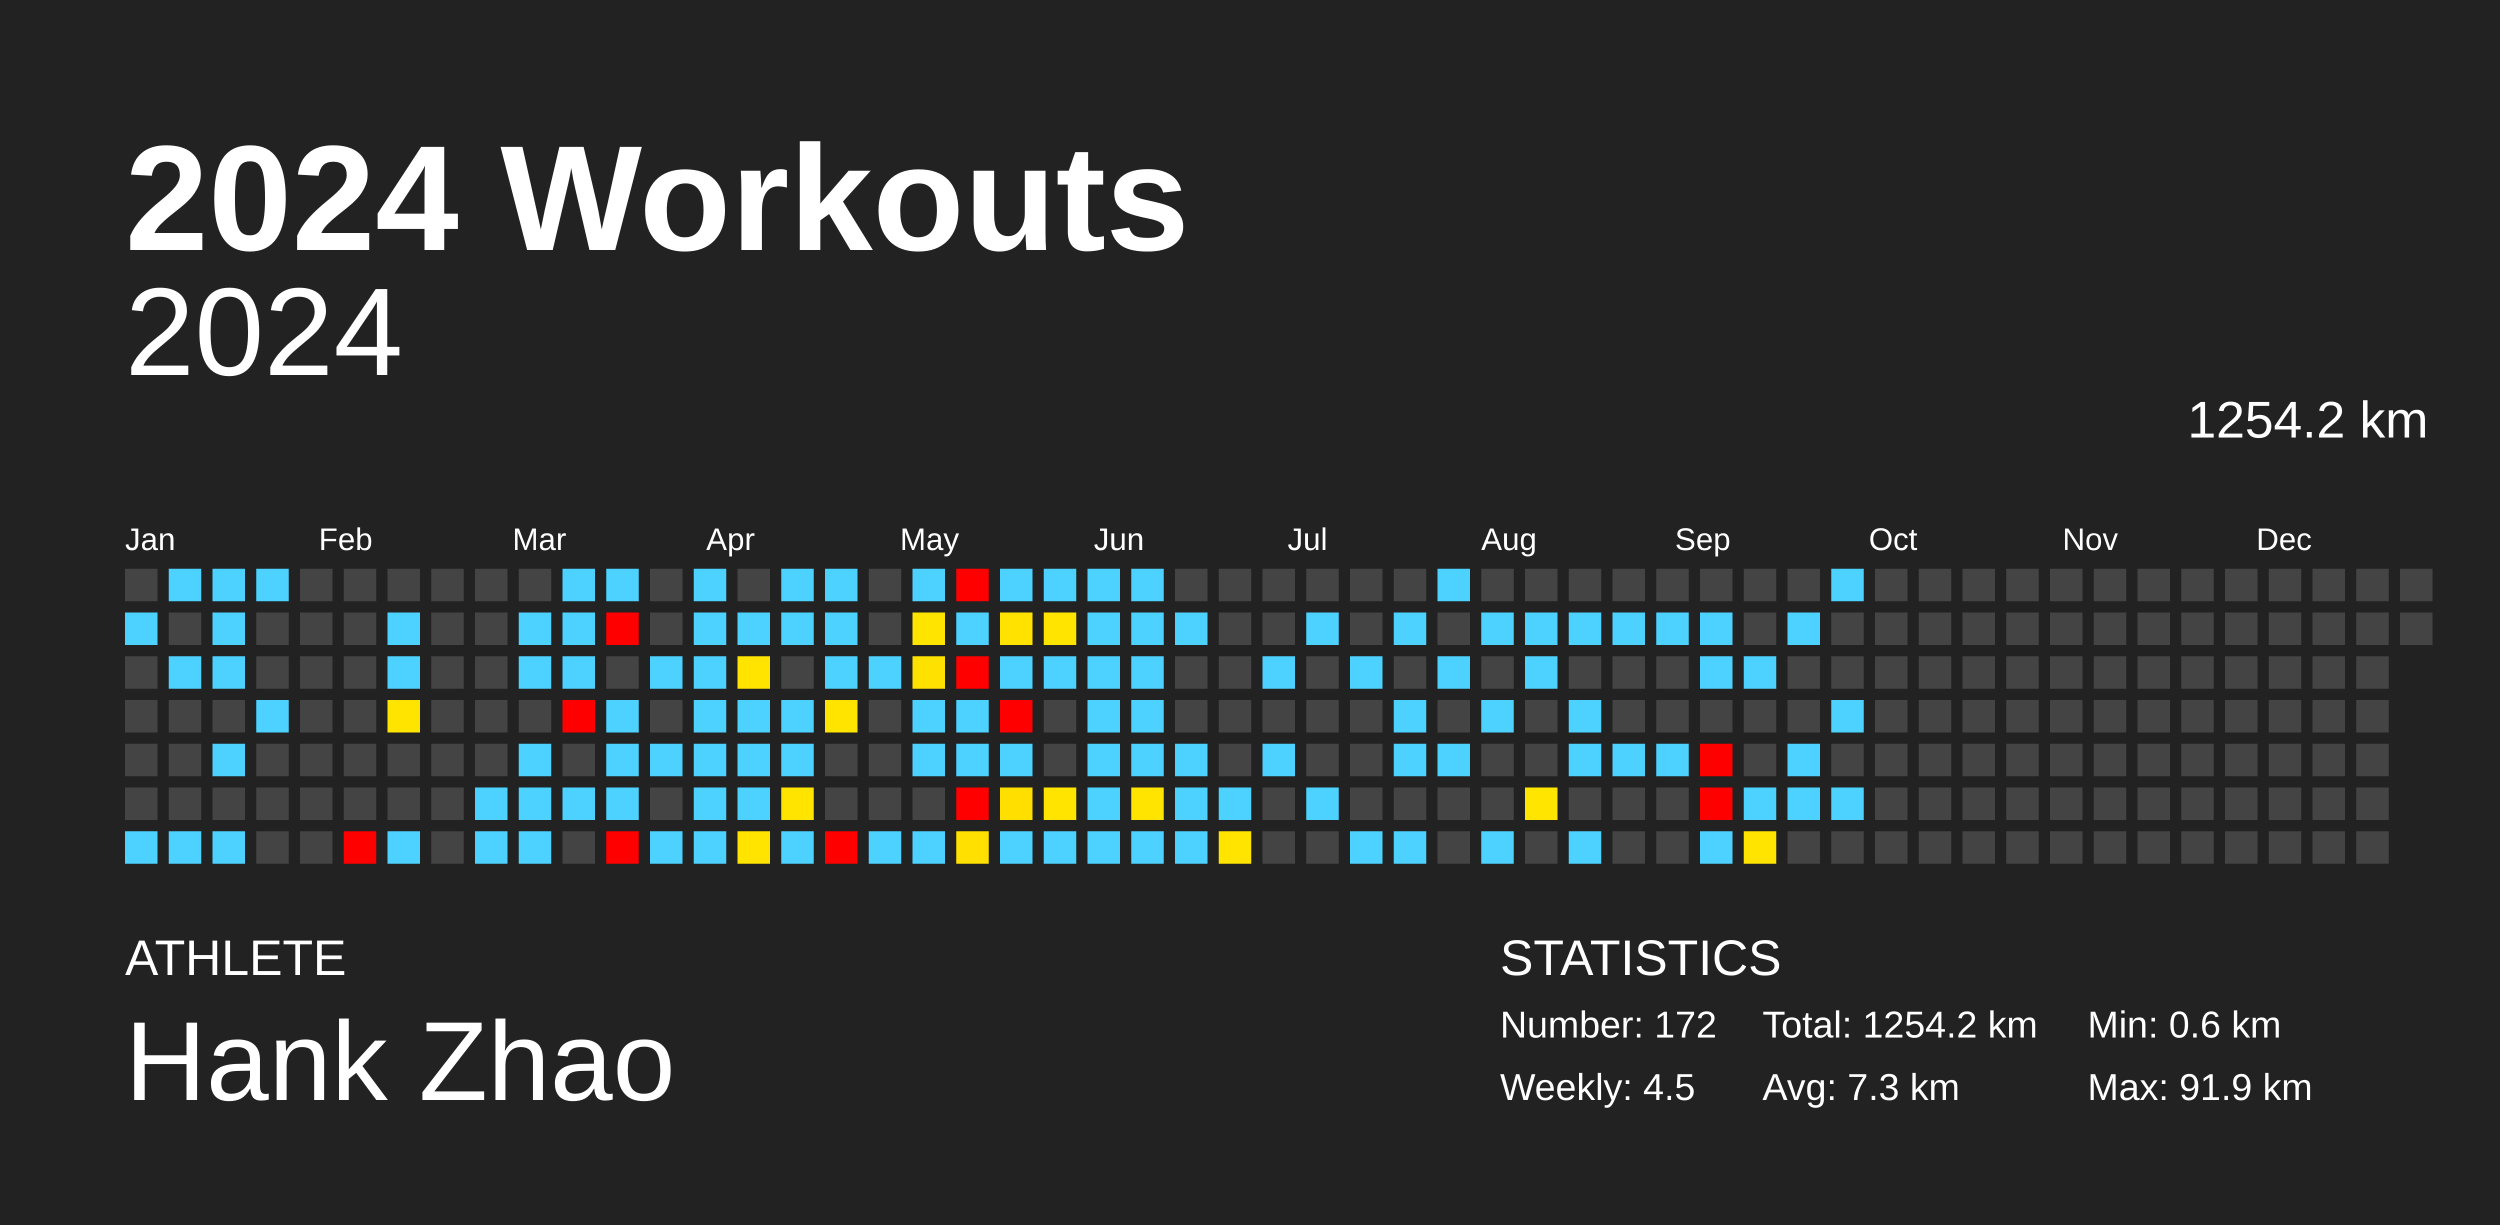
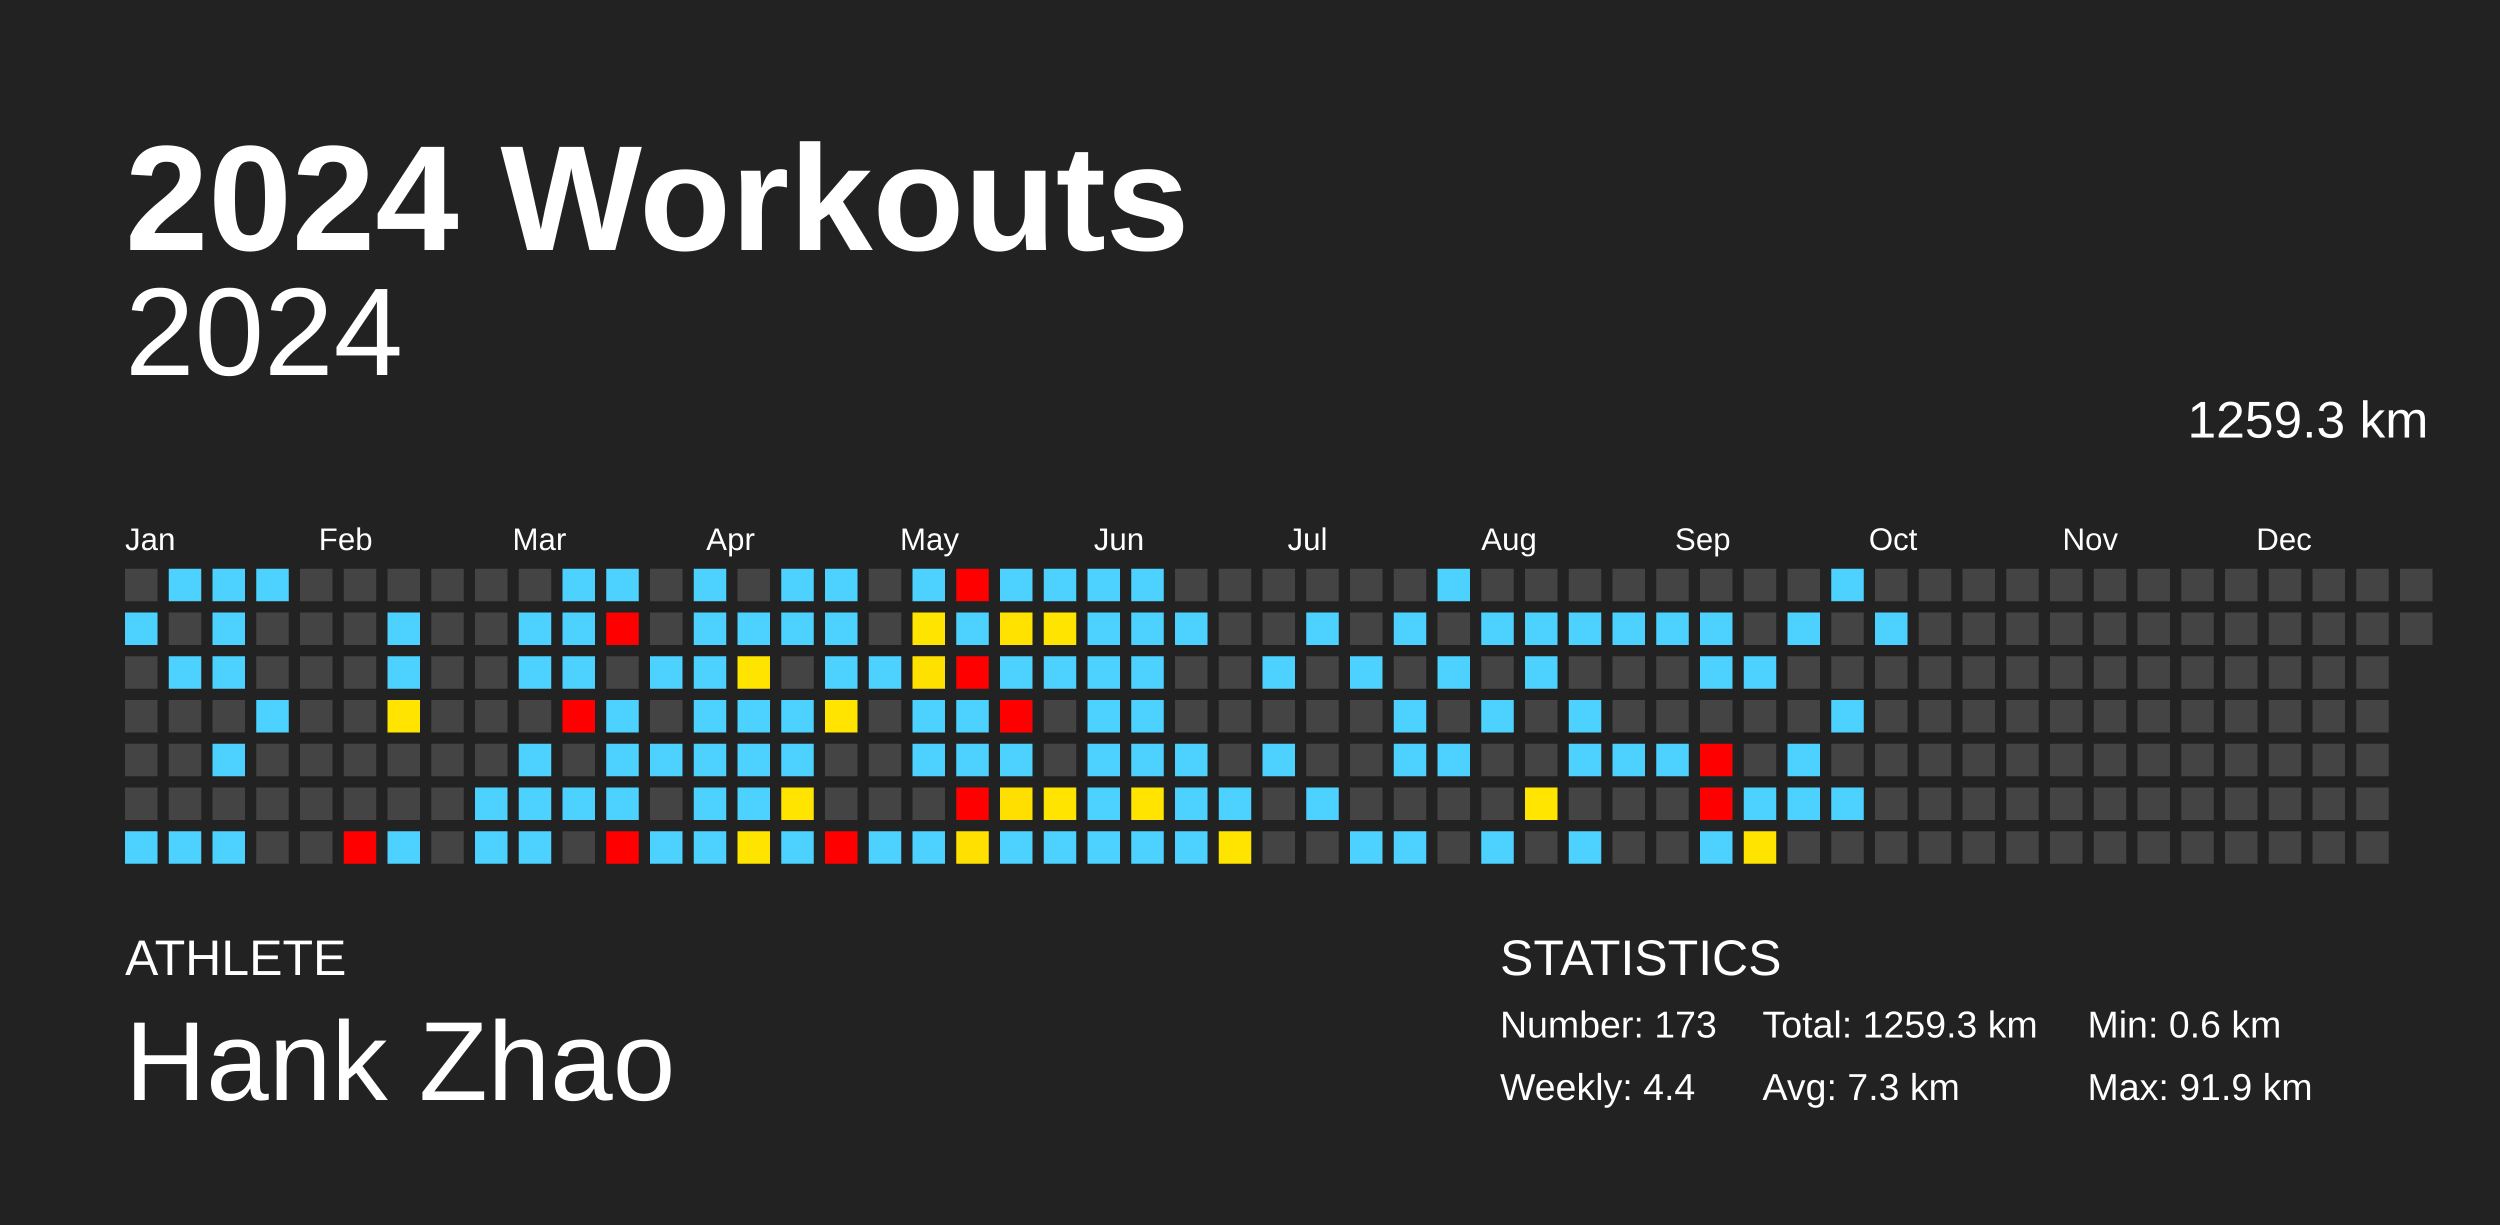
<svg xmlns="http://www.w3.org/2000/svg" baseProfile="full" height="98mm" version="1.1" viewBox="0,0,200,98" width="200mm">
  <defs />
  <rect fill="#222222" height="98" width="200" x="0" y="0" />
  <text fill="#FFFFFF" style="font-size:12px; font-family:Arial; font-weight:bold;" x="10" y="20">2024 Workouts</text>
  <text fill="#FFFFFF" style="font-size:4px; font-family:Arial" x="10" y="78">ATHLETE</text>
  <text fill="#FFFFFF" style="font-size:9px; font-family:Arial" x="10" y="88">Hank Zhao</text>
  <text fill="#FFFFFF" style="font-size:4px; font-family:Arial" x="120" y="78">STATISTICS</text>
-   <text fill="#FFFFFF" style="font-size:3px; font-family:Arial" x="120" y="83">Number: 172</text>
-   <text fill="#FFFFFF" style="font-size:3px; font-family:Arial" x="120" y="88">Weekly: 4.5</text>
-   <text fill="#FFFFFF" style="font-size:3px; font-family:Arial" x="141" y="83">Total: 1254.2 km</text>
+   <text fill="#FFFFFF" style="font-size:3px; font-family:Arial" x="120" y="83">Number: 173</text>
+   <text fill="#FFFFFF" style="font-size:3px; font-family:Arial" x="120" y="88">Weekly: 4.4</text>
+   <text fill="#FFFFFF" style="font-size:3px; font-family:Arial" x="141" y="83">Total: 1259.3 km</text>
  <text fill="#FFFFFF" style="font-size:3px; font-family:Arial" x="141" y="88">Avg: 7.3 km</text>
  <text fill="#FFFFFF" style="font-size:3px; font-family:Arial" x="167" y="83">Min: 0.6 km</text>
  <text fill="#FFFFFF" style="font-size:3px; font-family:Arial" x="167" y="88">Max: 91.9 km</text>
  <text alignment-baseline="hanging" fill="#FFFFFF" style="font-size:10.0px; font-family:Arial;" x="10" y="30">2024</text>
-   <text alignment-baseline="hanging" fill="#FFFFFF" style="font-size:4.125px; font-family:Arial;" x="175" y="35">1254.2 km</text>
+   <text alignment-baseline="hanging" fill="#FFFFFF" style="font-size:4.125px; font-family:Arial;" x="175" y="35">1259.3 km</text>
  <text fill="#FFFFFF" style="font-size:2.5px; font-family:Arial" x="10.0" y="44">Jan</text>
  <text fill="#FFFFFF" style="font-size:2.5px; font-family:Arial" x="25.5" y="44">Feb</text>
  <text fill="#FFFFFF" style="font-size:2.5px; font-family:Arial" x="41.0" y="44">Mar</text>
  <text fill="#FFFFFF" style="font-size:2.5px; font-family:Arial" x="56.5" y="44">Apr</text>
  <text fill="#FFFFFF" style="font-size:2.5px; font-family:Arial" x="72.0" y="44">May</text>
  <text fill="#FFFFFF" style="font-size:2.5px; font-family:Arial" x="87.5" y="44">Jun</text>
  <text fill="#FFFFFF" style="font-size:2.5px; font-family:Arial" x="103.0" y="44">Jul</text>
  <text fill="#FFFFFF" style="font-size:2.5px; font-family:Arial" x="118.5" y="44">Aug</text>
  <text fill="#FFFFFF" style="font-size:2.5px; font-family:Arial" x="134.0" y="44">Sep</text>
  <text fill="#FFFFFF" style="font-size:2.5px; font-family:Arial" x="149.5" y="44">Oct</text>
  <text fill="#FFFFFF" style="font-size:2.5px; font-family:Arial" x="165.0" y="44">Nov</text>
  <text fill="#FFFFFF" style="font-size:2.5px; font-family:Arial" x="180.5" y="44">Dec</text>
  <rect fill="#444444" height="2.6" width="2.6" x="10.0" y="45.5" />
  <rect fill="#4dd2ff" height="2.6" width="2.6" x="10.0" y="49.0" />
  <rect fill="#444444" height="2.6" width="2.6" x="10.0" y="52.5" />
  <rect fill="#444444" height="2.6" width="2.6" x="10.0" y="56.0" />
  <rect fill="#444444" height="2.6" width="2.6" x="10.0" y="59.5" />
  <rect fill="#444444" height="2.6" width="2.6" x="10.0" y="63.0" />
  <rect fill="#4dd2ff" height="2.6" width="2.6" x="10.0" y="66.5" />
  <rect fill="#4dd2ff" height="2.6" width="2.6" x="13.5" y="45.5" />
  <rect fill="#444444" height="2.6" width="2.6" x="13.5" y="49.0" />
  <rect fill="#4dd2ff" height="2.6" width="2.6" x="13.5" y="52.5" />
  <rect fill="#444444" height="2.6" width="2.6" x="13.5" y="56.0" />
  <rect fill="#444444" height="2.6" width="2.6" x="13.5" y="59.5" />
  <rect fill="#444444" height="2.6" width="2.6" x="13.5" y="63.0" />
  <rect fill="#4dd2ff" height="2.6" width="2.6" x="13.5" y="66.5" />
  <rect fill="#4dd2ff" height="2.6" width="2.6" x="17.0" y="45.5" />
  <rect fill="#4dd2ff" height="2.6" width="2.6" x="17.0" y="49.0" />
  <rect fill="#4dd2ff" height="2.6" width="2.6" x="17.0" y="52.5" />
  <rect fill="#444444" height="2.6" width="2.6" x="17.0" y="56.0" />
  <rect fill="#4dd2ff" height="2.6" width="2.6" x="17.0" y="59.5" />
  <rect fill="#444444" height="2.6" width="2.6" x="17.0" y="63.0" />
  <rect fill="#4dd2ff" height="2.6" width="2.6" x="17.0" y="66.5" />
  <rect fill="#4dd2ff" height="2.6" width="2.6" x="20.5" y="45.5" />
  <rect fill="#444444" height="2.6" width="2.6" x="20.5" y="49.0" />
  <rect fill="#444444" height="2.6" width="2.6" x="20.5" y="52.5" />
  <rect fill="#4dd2ff" height="2.6" width="2.6" x="20.5" y="56.0" />
  <rect fill="#444444" height="2.6" width="2.6" x="20.5" y="59.5" />
  <rect fill="#444444" height="2.6" width="2.6" x="20.5" y="63.0" />
  <rect fill="#444444" height="2.6" width="2.6" x="20.5" y="66.5" />
  <rect fill="#444444" height="2.6" width="2.6" x="24.0" y="45.5" />
  <rect fill="#444444" height="2.6" width="2.6" x="24.0" y="49.0" />
  <rect fill="#444444" height="2.6" width="2.6" x="24.0" y="52.5" />
  <rect fill="#444444" height="2.6" width="2.6" x="24.0" y="56.0" />
  <rect fill="#444444" height="2.6" width="2.6" x="24.0" y="59.5" />
  <rect fill="#444444" height="2.6" width="2.6" x="24.0" y="63.0" />
  <rect fill="#444444" height="2.6" width="2.6" x="24.0" y="66.5" />
  <rect fill="#444444" height="2.6" width="2.6" x="27.5" y="45.5" />
  <rect fill="#444444" height="2.6" width="2.6" x="27.5" y="49.0" />
  <rect fill="#444444" height="2.6" width="2.6" x="27.5" y="52.5" />
  <rect fill="#444444" height="2.6" width="2.6" x="27.5" y="56.0" />
  <rect fill="#444444" height="2.6" width="2.6" x="27.5" y="59.5" />
  <rect fill="#444444" height="2.6" width="2.6" x="27.5" y="63.0" />
  <rect fill="red" height="2.6" width="2.6" x="27.5" y="66.5" />
  <rect fill="#444444" height="2.6" width="2.6" x="31.0" y="45.5" />
  <rect fill="#4dd2ff" height="2.6" width="2.6" x="31.0" y="49.0" />
  <rect fill="#4dd2ff" height="2.6" width="2.6" x="31.0" y="52.5" />
  <rect fill="#ffe400" height="2.6" width="2.6" x="31.0" y="56.0" />
  <rect fill="#444444" height="2.6" width="2.6" x="31.0" y="59.5" />
  <rect fill="#444444" height="2.6" width="2.6" x="31.0" y="63.0" />
  <rect fill="#4dd2ff" height="2.6" width="2.6" x="31.0" y="66.5" />
  <rect fill="#444444" height="2.6" width="2.6" x="34.5" y="45.5" />
  <rect fill="#444444" height="2.6" width="2.6" x="34.5" y="49.0" />
  <rect fill="#444444" height="2.6" width="2.6" x="34.5" y="52.5" />
  <rect fill="#444444" height="2.6" width="2.6" x="34.5" y="56.0" />
  <rect fill="#444444" height="2.6" width="2.6" x="34.5" y="59.5" />
  <rect fill="#444444" height="2.6" width="2.6" x="34.5" y="63.0" />
  <rect fill="#444444" height="2.6" width="2.6" x="34.5" y="66.5" />
  <rect fill="#444444" height="2.6" width="2.6" x="38.0" y="45.5" />
  <rect fill="#444444" height="2.6" width="2.6" x="38.0" y="49.0" />
  <rect fill="#444444" height="2.6" width="2.6" x="38.0" y="52.5" />
  <rect fill="#444444" height="2.6" width="2.6" x="38.0" y="56.0" />
  <rect fill="#444444" height="2.6" width="2.6" x="38.0" y="59.5" />
  <rect fill="#4dd2ff" height="2.6" width="2.6" x="38.0" y="63.0" />
  <rect fill="#4dd2ff" height="2.6" width="2.6" x="38.0" y="66.5" />
  <rect fill="#444444" height="2.6" width="2.6" x="41.5" y="45.5" />
  <rect fill="#4dd2ff" height="2.6" width="2.6" x="41.5" y="49.0" />
  <rect fill="#4dd2ff" height="2.6" width="2.6" x="41.5" y="52.5" />
  <rect fill="#444444" height="2.6" width="2.6" x="41.5" y="56.0" />
  <rect fill="#4dd2ff" height="2.6" width="2.6" x="41.5" y="59.5" />
  <rect fill="#4dd2ff" height="2.6" width="2.6" x="41.5" y="63.0" />
  <rect fill="#4dd2ff" height="2.6" width="2.6" x="41.5" y="66.5" />
  <rect fill="#4dd2ff" height="2.6" width="2.6" x="45.0" y="45.5" />
  <rect fill="#4dd2ff" height="2.6" width="2.6" x="45.0" y="49.0" />
  <rect fill="#4dd2ff" height="2.6" width="2.6" x="45.0" y="52.5" />
  <rect fill="red" height="2.6" width="2.6" x="45.0" y="56.0" />
  <rect fill="#444444" height="2.6" width="2.6" x="45.0" y="59.5" />
  <rect fill="#4dd2ff" height="2.6" width="2.6" x="45.0" y="63.0" />
  <rect fill="#444444" height="2.6" width="2.6" x="45.0" y="66.5" />
  <rect fill="#4dd2ff" height="2.6" width="2.6" x="48.5" y="45.5" />
  <rect fill="red" height="2.6" width="2.6" x="48.5" y="49.0" />
  <rect fill="#444444" height="2.6" width="2.6" x="48.5" y="52.5" />
  <rect fill="#4dd2ff" height="2.6" width="2.6" x="48.5" y="56.0" />
  <rect fill="#4dd2ff" height="2.6" width="2.6" x="48.5" y="59.5" />
  <rect fill="#4dd2ff" height="2.6" width="2.6" x="48.5" y="63.0" />
  <rect fill="red" height="2.6" width="2.6" x="48.5" y="66.5" />
  <rect fill="#444444" height="2.6" width="2.6" x="52.0" y="45.5" />
  <rect fill="#444444" height="2.6" width="2.6" x="52.0" y="49.0" />
  <rect fill="#4dd2ff" height="2.6" width="2.6" x="52.0" y="52.5" />
  <rect fill="#444444" height="2.6" width="2.6" x="52.0" y="56.0" />
  <rect fill="#4dd2ff" height="2.6" width="2.6" x="52.0" y="59.5" />
  <rect fill="#444444" height="2.6" width="2.6" x="52.0" y="63.0" />
  <rect fill="#4dd2ff" height="2.6" width="2.6" x="52.0" y="66.5" />
  <rect fill="#4dd2ff" height="2.6" width="2.6" x="55.5" y="45.5" />
  <rect fill="#4dd2ff" height="2.6" width="2.6" x="55.5" y="49.0" />
  <rect fill="#4dd2ff" height="2.6" width="2.6" x="55.5" y="52.5" />
  <rect fill="#4dd2ff" height="2.6" width="2.6" x="55.5" y="56.0" />
  <rect fill="#4dd2ff" height="2.6" width="2.6" x="55.5" y="59.5" />
  <rect fill="#4dd2ff" height="2.6" width="2.6" x="55.5" y="63.0" />
  <rect fill="#4dd2ff" height="2.6" width="2.6" x="55.5" y="66.5" />
  <rect fill="#444444" height="2.6" width="2.6" x="59.0" y="45.5" />
  <rect fill="#4dd2ff" height="2.6" width="2.6" x="59.0" y="49.0" />
  <rect fill="#ffe400" height="2.6" width="2.6" x="59.0" y="52.5" />
  <rect fill="#4dd2ff" height="2.6" width="2.6" x="59.0" y="56.0" />
  <rect fill="#4dd2ff" height="2.6" width="2.6" x="59.0" y="59.5" />
  <rect fill="#4dd2ff" height="2.6" width="2.6" x="59.0" y="63.0" />
  <rect fill="#ffe400" height="2.6" width="2.6" x="59.0" y="66.5" />
  <rect fill="#4dd2ff" height="2.6" width="2.6" x="62.5" y="45.5" />
  <rect fill="#4dd2ff" height="2.6" width="2.6" x="62.5" y="49.0" />
  <rect fill="#444444" height="2.6" width="2.6" x="62.5" y="52.5" />
  <rect fill="#4dd2ff" height="2.6" width="2.6" x="62.5" y="56.0" />
  <rect fill="#4dd2ff" height="2.6" width="2.6" x="62.5" y="59.5" />
  <rect fill="#ffe400" height="2.6" width="2.6" x="62.5" y="63.0" />
  <rect fill="#4dd2ff" height="2.6" width="2.6" x="62.5" y="66.5" />
  <rect fill="#4dd2ff" height="2.6" width="2.6" x="66.0" y="45.5" />
  <rect fill="#4dd2ff" height="2.6" width="2.6" x="66.0" y="49.0" />
  <rect fill="#4dd2ff" height="2.6" width="2.6" x="66.0" y="52.5" />
  <rect fill="#ffe400" height="2.6" width="2.6" x="66.0" y="56.0" />
  <rect fill="#444444" height="2.6" width="2.6" x="66.0" y="59.5" />
  <rect fill="#444444" height="2.6" width="2.6" x="66.0" y="63.0" />
  <rect fill="red" height="2.6" width="2.6" x="66.0" y="66.5" />
  <rect fill="#444444" height="2.6" width="2.6" x="69.5" y="45.5" />
  <rect fill="#444444" height="2.6" width="2.6" x="69.5" y="49.0" />
  <rect fill="#4dd2ff" height="2.6" width="2.6" x="69.5" y="52.5" />
  <rect fill="#444444" height="2.6" width="2.6" x="69.5" y="56.0" />
  <rect fill="#444444" height="2.6" width="2.6" x="69.5" y="59.5" />
  <rect fill="#444444" height="2.6" width="2.6" x="69.5" y="63.0" />
  <rect fill="#4dd2ff" height="2.6" width="2.6" x="69.5" y="66.5" />
  <rect fill="#4dd2ff" height="2.6" width="2.6" x="73.0" y="45.5" />
  <rect fill="#ffe400" height="2.6" width="2.6" x="73.0" y="49.0" />
  <rect fill="#ffe100" height="2.6" width="2.6" x="73.0" y="52.5" />
  <rect fill="#4dd2ff" height="2.6" width="2.6" x="73.0" y="56.0" />
  <rect fill="#4dd2ff" height="2.6" width="2.6" x="73.0" y="59.5" />
  <rect fill="#444444" height="2.6" width="2.6" x="73.0" y="63.0" />
  <rect fill="#4dd2ff" height="2.6" width="2.6" x="73.0" y="66.5" />
  <rect fill="red" height="2.6" width="2.6" x="76.5" y="45.5" />
  <rect fill="#4dd2ff" height="2.6" width="2.6" x="76.5" y="49.0" />
  <rect fill="red" height="2.6" width="2.6" x="76.5" y="52.5" />
  <rect fill="#4dd2ff" height="2.6" width="2.6" x="76.5" y="56.0" />
  <rect fill="#4dd2ff" height="2.6" width="2.6" x="76.5" y="59.5" />
  <rect fill="red" height="2.6" width="2.6" x="76.5" y="63.0" />
  <rect fill="#ffe000" height="2.6" width="2.6" x="76.5" y="66.5" />
  <rect fill="#4dd2ff" height="2.6" width="2.6" x="80.0" y="45.5" />
  <rect fill="#ffe200" height="2.6" width="2.6" x="80.0" y="49.0" />
  <rect fill="#4dd2ff" height="2.6" width="2.6" x="80.0" y="52.5" />
  <rect fill="red" height="2.6" width="2.6" x="80.0" y="56.0" />
  <rect fill="#4dd2ff" height="2.6" width="2.6" x="80.0" y="59.5" />
  <rect fill="#ffdf00" height="2.6" width="2.6" x="80.0" y="63.0" />
  <rect fill="#4dd2ff" height="2.6" width="2.6" x="80.0" y="66.5" />
  <rect fill="#4dd2ff" height="2.6" width="2.6" x="83.5" y="45.5" />
  <rect fill="#ffe400" height="2.6" width="2.6" x="83.5" y="49.0" />
  <rect fill="#4dd2ff" height="2.6" width="2.6" x="83.5" y="52.5" />
  <rect fill="#444444" height="2.6" width="2.6" x="83.5" y="56.0" />
  <rect fill="#444444" height="2.6" width="2.6" x="83.5" y="59.5" />
  <rect fill="#ffe400" height="2.6" width="2.6" x="83.5" y="63.0" />
  <rect fill="#4dd2ff" height="2.6" width="2.6" x="83.5" y="66.5" />
  <rect fill="#4dd2ff" height="2.6" width="2.6" x="87.0" y="45.5" />
  <rect fill="#4dd2ff" height="2.6" width="2.6" x="87.0" y="49.0" />
  <rect fill="#4dd2ff" height="2.6" width="2.6" x="87.0" y="52.5" />
  <rect fill="#4dd2ff" height="2.6" width="2.6" x="87.0" y="56.0" />
  <rect fill="#4dd2ff" height="2.6" width="2.6" x="87.0" y="59.5" />
  <rect fill="#4dd2ff" height="2.6" width="2.6" x="87.0" y="63.0" />
  <rect fill="#4dd2ff" height="2.6" width="2.6" x="87.0" y="66.5" />
  <rect fill="#4dd2ff" height="2.6" width="2.6" x="90.5" y="45.5" />
  <rect fill="#4dd2ff" height="2.6" width="2.6" x="90.5" y="49.0" />
  <rect fill="#4dd2ff" height="2.6" width="2.6" x="90.5" y="52.5" />
  <rect fill="#4dd2ff" height="2.6" width="2.6" x="90.5" y="56.0" />
  <rect fill="#4dd2ff" height="2.6" width="2.6" x="90.5" y="59.5" />
  <rect fill="#ffe400" height="2.6" width="2.6" x="90.5" y="63.0" />
  <rect fill="#4dd2ff" height="2.6" width="2.6" x="90.5" y="66.5" />
  <rect fill="#444444" height="2.6" width="2.6" x="94.0" y="45.5" />
  <rect fill="#4dd2ff" height="2.6" width="2.6" x="94.0" y="49.0" />
  <rect fill="#444444" height="2.6" width="2.6" x="94.0" y="52.5" />
  <rect fill="#444444" height="2.6" width="2.6" x="94.0" y="56.0" />
  <rect fill="#4dd2ff" height="2.6" width="2.6" x="94.0" y="59.5" />
  <rect fill="#4dd2ff" height="2.6" width="2.6" x="94.0" y="63.0" />
  <rect fill="#4dd2ff" height="2.6" width="2.6" x="94.0" y="66.5" />
  <rect fill="#444444" height="2.6" width="2.6" x="97.5" y="45.5" />
  <rect fill="#444444" height="2.6" width="2.6" x="97.5" y="49.0" />
  <rect fill="#444444" height="2.6" width="2.6" x="97.5" y="52.5" />
  <rect fill="#444444" height="2.6" width="2.6" x="97.5" y="56.0" />
  <rect fill="#444444" height="2.6" width="2.6" x="97.5" y="59.5" />
  <rect fill="#4dd2ff" height="2.6" width="2.6" x="97.5" y="63.0" />
  <rect fill="#ffe400" height="2.6" width="2.6" x="97.5" y="66.5" />
  <rect fill="#444444" height="2.6" width="2.6" x="101.0" y="45.5" />
  <rect fill="#444444" height="2.6" width="2.6" x="101.0" y="49.0" />
  <rect fill="#4dd2ff" height="2.6" width="2.6" x="101.0" y="52.5" />
  <rect fill="#444444" height="2.6" width="2.6" x="101.0" y="56.0" />
  <rect fill="#4dd2ff" height="2.6" width="2.6" x="101.0" y="59.5" />
  <rect fill="#444444" height="2.6" width="2.6" x="101.0" y="63.0" />
  <rect fill="#444444" height="2.6" width="2.6" x="101.0" y="66.5" />
  <rect fill="#444444" height="2.6" width="2.6" x="104.5" y="45.5" />
  <rect fill="#4dd2ff" height="2.6" width="2.6" x="104.5" y="49.0" />
  <rect fill="#444444" height="2.6" width="2.6" x="104.5" y="52.5" />
  <rect fill="#444444" height="2.6" width="2.6" x="104.5" y="56.0" />
  <rect fill="#444444" height="2.6" width="2.6" x="104.5" y="59.5" />
  <rect fill="#4dd2ff" height="2.6" width="2.6" x="104.5" y="63.0" />
  <rect fill="#444444" height="2.6" width="2.6" x="104.5" y="66.5" />
  <rect fill="#444444" height="2.6" width="2.6" x="108.0" y="45.5" />
  <rect fill="#444444" height="2.6" width="2.6" x="108.0" y="49.0" />
  <rect fill="#4dd2ff" height="2.6" width="2.6" x="108.0" y="52.5" />
  <rect fill="#444444" height="2.6" width="2.6" x="108.0" y="56.0" />
  <rect fill="#444444" height="2.6" width="2.6" x="108.0" y="59.5" />
  <rect fill="#444444" height="2.6" width="2.6" x="108.0" y="63.0" />
  <rect fill="#4dd2ff" height="2.6" width="2.6" x="108.0" y="66.5" />
  <rect fill="#444444" height="2.6" width="2.6" x="111.5" y="45.5" />
  <rect fill="#4dd2ff" height="2.6" width="2.6" x="111.5" y="49.0" />
  <rect fill="#444444" height="2.6" width="2.6" x="111.5" y="52.5" />
  <rect fill="#4dd2ff" height="2.6" width="2.6" x="111.5" y="56.0" />
  <rect fill="#4dd2ff" height="2.6" width="2.6" x="111.5" y="59.5" />
  <rect fill="#444444" height="2.6" width="2.6" x="111.5" y="63.0" />
  <rect fill="#4dd2ff" height="2.6" width="2.6" x="111.5" y="66.5" />
  <rect fill="#4dd2ff" height="2.6" width="2.6" x="115.0" y="45.5" />
  <rect fill="#444444" height="2.6" width="2.6" x="115.0" y="49.0" />
  <rect fill="#4dd2ff" height="2.6" width="2.6" x="115.0" y="52.5" />
  <rect fill="#444444" height="2.6" width="2.6" x="115.0" y="56.0" />
  <rect fill="#4dd2ff" height="2.6" width="2.6" x="115.0" y="59.5" />
  <rect fill="#444444" height="2.6" width="2.6" x="115.0" y="63.0" />
  <rect fill="#444444" height="2.6" width="2.6" x="115.0" y="66.5" />
  <rect fill="#444444" height="2.6" width="2.6" x="118.5" y="45.5" />
  <rect fill="#4dd2ff" height="2.6" width="2.6" x="118.5" y="49.0" />
  <rect fill="#444444" height="2.6" width="2.6" x="118.5" y="52.5" />
  <rect fill="#4dd2ff" height="2.6" width="2.6" x="118.5" y="56.0" />
  <rect fill="#444444" height="2.6" width="2.6" x="118.5" y="59.5" />
  <rect fill="#444444" height="2.6" width="2.6" x="118.5" y="63.0" />
  <rect fill="#4dd2ff" height="2.6" width="2.6" x="118.5" y="66.5" />
  <rect fill="#444444" height="2.6" width="2.6" x="122.0" y="45.5" />
  <rect fill="#4dd2ff" height="2.6" width="2.6" x="122.0" y="49.0" />
  <rect fill="#4dd2ff" height="2.6" width="2.6" x="122.0" y="52.5" />
  <rect fill="#444444" height="2.6" width="2.6" x="122.0" y="56.0" />
  <rect fill="#444444" height="2.6" width="2.6" x="122.0" y="59.5" />
  <rect fill="#ffe500" height="2.6" width="2.6" x="122.0" y="63.0" />
  <rect fill="#444444" height="2.6" width="2.6" x="122.0" y="66.5" />
  <rect fill="#444444" height="2.6" width="2.6" x="125.5" y="45.5" />
  <rect fill="#4dd2ff" height="2.6" width="2.6" x="125.5" y="49.0" />
  <rect fill="#444444" height="2.6" width="2.6" x="125.5" y="52.5" />
  <rect fill="#4dd2ff" height="2.6" width="2.6" x="125.5" y="56.0" />
  <rect fill="#4dd2ff" height="2.6" width="2.6" x="125.5" y="59.5" />
  <rect fill="#444444" height="2.6" width="2.6" x="125.5" y="63.0" />
  <rect fill="#4dd2ff" height="2.6" width="2.6" x="125.5" y="66.5" />
  <rect fill="#444444" height="2.6" width="2.6" x="129.0" y="45.5" />
  <rect fill="#4dd2ff" height="2.6" width="2.6" x="129.0" y="49.0" />
  <rect fill="#444444" height="2.6" width="2.6" x="129.0" y="52.5" />
  <rect fill="#444444" height="2.6" width="2.6" x="129.0" y="56.0" />
  <rect fill="#4dd2ff" height="2.6" width="2.6" x="129.0" y="59.5" />
  <rect fill="#444444" height="2.6" width="2.6" x="129.0" y="63.0" />
  <rect fill="#444444" height="2.6" width="2.6" x="129.0" y="66.5" />
  <rect fill="#444444" height="2.6" width="2.6" x="132.5" y="45.5" />
  <rect fill="#4dd2ff" height="2.6" width="2.6" x="132.5" y="49.0" />
  <rect fill="#444444" height="2.6" width="2.6" x="132.5" y="52.5" />
  <rect fill="#444444" height="2.6" width="2.6" x="132.5" y="56.0" />
  <rect fill="#4dd2ff" height="2.6" width="2.6" x="132.5" y="59.5" />
  <rect fill="#444444" height="2.6" width="2.6" x="132.5" y="63.0" />
  <rect fill="#444444" height="2.6" width="2.6" x="132.5" y="66.5" />
  <rect fill="#444444" height="2.6" width="2.6" x="136.0" y="45.5" />
  <rect fill="#4dd2ff" height="2.6" width="2.6" x="136.0" y="49.0" />
  <rect fill="#4dd2ff" height="2.6" width="2.6" x="136.0" y="52.5" />
  <rect fill="#444444" height="2.6" width="2.6" x="136.0" y="56.0" />
  <rect fill="red" height="2.6" width="2.6" x="136.0" y="59.5" />
  <rect fill="red" height="2.6" width="2.6" x="136.0" y="63.0" />
  <rect fill="#4dd2ff" height="2.6" width="2.6" x="136.0" y="66.5" />
  <rect fill="#444444" height="2.6" width="2.6" x="139.5" y="45.5" />
  <rect fill="#444444" height="2.6" width="2.6" x="139.5" y="49.0" />
  <rect fill="#4dd2ff" height="2.6" width="2.6" x="139.5" y="52.5" />
  <rect fill="#444444" height="2.6" width="2.6" x="139.5" y="56.0" />
  <rect fill="#444444" height="2.6" width="2.6" x="139.5" y="59.5" />
  <rect fill="#4dd2ff" height="2.6" width="2.6" x="139.5" y="63.0" />
  <rect fill="#ffe400" height="2.6" width="2.6" x="139.5" y="66.5" />
  <rect fill="#444444" height="2.6" width="2.6" x="143.0" y="45.5" />
  <rect fill="#4dd2ff" height="2.6" width="2.6" x="143.0" y="49.0" />
  <rect fill="#444444" height="2.6" width="2.6" x="143.0" y="52.5" />
  <rect fill="#444444" height="2.6" width="2.6" x="143.0" y="56.0" />
  <rect fill="#4dd2ff" height="2.6" width="2.6" x="143.0" y="59.5" />
  <rect fill="#4dd2ff" height="2.6" width="2.6" x="143.0" y="63.0" />
  <rect fill="#444444" height="2.6" width="2.6" x="143.0" y="66.5" />
  <rect fill="#4dd2ff" height="2.6" width="2.6" x="146.5" y="45.5" />
  <rect fill="#444444" height="2.6" width="2.6" x="146.5" y="49.0" />
  <rect fill="#444444" height="2.6" width="2.6" x="146.5" y="52.5" />
  <rect fill="#4dd2ff" height="2.6" width="2.6" x="146.5" y="56.0" />
  <rect fill="#444444" height="2.6" width="2.6" x="146.5" y="59.5" />
  <rect fill="#4dd2ff" height="2.6" width="2.6" x="146.5" y="63.0" />
  <rect fill="#444444" height="2.6" width="2.6" x="146.5" y="66.5" />
  <rect fill="#444444" height="2.6" width="2.6" x="150.0" y="45.5" />
-   <rect fill="#444444" height="2.6" width="2.6" x="150.0" y="49.0" />
+   <rect fill="#4dd2ff" height="2.6" width="2.6" x="150.0" y="49.0" />
  <rect fill="#444444" height="2.6" width="2.6" x="150.0" y="52.5" />
  <rect fill="#444444" height="2.6" width="2.6" x="150.0" y="56.0" />
  <rect fill="#444444" height="2.6" width="2.6" x="150.0" y="59.5" />
  <rect fill="#444444" height="2.6" width="2.6" x="150.0" y="63.0" />
  <rect fill="#444444" height="2.6" width="2.6" x="150.0" y="66.5" />
  <rect fill="#444444" height="2.6" width="2.6" x="153.5" y="45.5" />
  <rect fill="#444444" height="2.6" width="2.6" x="153.5" y="49.0" />
  <rect fill="#444444" height="2.6" width="2.6" x="153.5" y="52.5" />
  <rect fill="#444444" height="2.6" width="2.6" x="153.5" y="56.0" />
  <rect fill="#444444" height="2.6" width="2.6" x="153.5" y="59.5" />
  <rect fill="#444444" height="2.6" width="2.6" x="153.5" y="63.0" />
  <rect fill="#444444" height="2.6" width="2.6" x="153.5" y="66.5" />
  <rect fill="#444444" height="2.6" width="2.6" x="157.0" y="45.5" />
  <rect fill="#444444" height="2.6" width="2.6" x="157.0" y="49.0" />
  <rect fill="#444444" height="2.6" width="2.6" x="157.0" y="52.5" />
  <rect fill="#444444" height="2.6" width="2.6" x="157.0" y="56.0" />
  <rect fill="#444444" height="2.6" width="2.6" x="157.0" y="59.5" />
  <rect fill="#444444" height="2.6" width="2.6" x="157.0" y="63.0" />
  <rect fill="#444444" height="2.6" width="2.6" x="157.0" y="66.5" />
  <rect fill="#444444" height="2.6" width="2.6" x="160.5" y="45.5" />
  <rect fill="#444444" height="2.6" width="2.6" x="160.5" y="49.0" />
  <rect fill="#444444" height="2.6" width="2.6" x="160.5" y="52.5" />
  <rect fill="#444444" height="2.6" width="2.6" x="160.5" y="56.0" />
  <rect fill="#444444" height="2.6" width="2.6" x="160.5" y="59.5" />
  <rect fill="#444444" height="2.6" width="2.6" x="160.5" y="63.0" />
  <rect fill="#444444" height="2.6" width="2.6" x="160.5" y="66.5" />
  <rect fill="#444444" height="2.6" width="2.6" x="164.0" y="45.5" />
  <rect fill="#444444" height="2.6" width="2.6" x="164.0" y="49.0" />
  <rect fill="#444444" height="2.6" width="2.6" x="164.0" y="52.5" />
  <rect fill="#444444" height="2.6" width="2.6" x="164.0" y="56.0" />
  <rect fill="#444444" height="2.6" width="2.6" x="164.0" y="59.5" />
  <rect fill="#444444" height="2.6" width="2.6" x="164.0" y="63.0" />
  <rect fill="#444444" height="2.6" width="2.6" x="164.0" y="66.5" />
  <rect fill="#444444" height="2.6" width="2.6" x="167.5" y="45.5" />
  <rect fill="#444444" height="2.6" width="2.6" x="167.5" y="49.0" />
  <rect fill="#444444" height="2.6" width="2.6" x="167.5" y="52.5" />
  <rect fill="#444444" height="2.6" width="2.6" x="167.5" y="56.0" />
  <rect fill="#444444" height="2.6" width="2.6" x="167.5" y="59.5" />
  <rect fill="#444444" height="2.6" width="2.6" x="167.5" y="63.0" />
  <rect fill="#444444" height="2.6" width="2.6" x="167.5" y="66.5" />
  <rect fill="#444444" height="2.6" width="2.6" x="171.0" y="45.5" />
  <rect fill="#444444" height="2.6" width="2.6" x="171.0" y="49.0" />
  <rect fill="#444444" height="2.6" width="2.6" x="171.0" y="52.5" />
  <rect fill="#444444" height="2.6" width="2.6" x="171.0" y="56.0" />
  <rect fill="#444444" height="2.6" width="2.6" x="171.0" y="59.5" />
  <rect fill="#444444" height="2.6" width="2.6" x="171.0" y="63.0" />
  <rect fill="#444444" height="2.6" width="2.6" x="171.0" y="66.5" />
  <rect fill="#444444" height="2.6" width="2.6" x="174.5" y="45.5" />
  <rect fill="#444444" height="2.6" width="2.6" x="174.5" y="49.0" />
  <rect fill="#444444" height="2.6" width="2.6" x="174.5" y="52.5" />
  <rect fill="#444444" height="2.6" width="2.6" x="174.5" y="56.0" />
  <rect fill="#444444" height="2.6" width="2.6" x="174.5" y="59.5" />
  <rect fill="#444444" height="2.6" width="2.6" x="174.5" y="63.0" />
  <rect fill="#444444" height="2.6" width="2.6" x="174.5" y="66.5" />
  <rect fill="#444444" height="2.6" width="2.6" x="178.0" y="45.5" />
  <rect fill="#444444" height="2.6" width="2.6" x="178.0" y="49.0" />
  <rect fill="#444444" height="2.6" width="2.6" x="178.0" y="52.5" />
  <rect fill="#444444" height="2.6" width="2.6" x="178.0" y="56.0" />
  <rect fill="#444444" height="2.6" width="2.6" x="178.0" y="59.5" />
  <rect fill="#444444" height="2.6" width="2.6" x="178.0" y="63.0" />
  <rect fill="#444444" height="2.6" width="2.6" x="178.0" y="66.5" />
  <rect fill="#444444" height="2.6" width="2.6" x="181.5" y="45.5" />
  <rect fill="#444444" height="2.6" width="2.6" x="181.5" y="49.0" />
  <rect fill="#444444" height="2.6" width="2.6" x="181.5" y="52.5" />
  <rect fill="#444444" height="2.6" width="2.6" x="181.5" y="56.0" />
  <rect fill="#444444" height="2.6" width="2.6" x="181.5" y="59.5" />
  <rect fill="#444444" height="2.6" width="2.6" x="181.5" y="63.0" />
  <rect fill="#444444" height="2.6" width="2.6" x="181.5" y="66.5" />
  <rect fill="#444444" height="2.6" width="2.6" x="185.0" y="45.5" />
  <rect fill="#444444" height="2.6" width="2.6" x="185.0" y="49.0" />
  <rect fill="#444444" height="2.6" width="2.6" x="185.0" y="52.5" />
  <rect fill="#444444" height="2.6" width="2.6" x="185.0" y="56.0" />
  <rect fill="#444444" height="2.6" width="2.6" x="185.0" y="59.5" />
  <rect fill="#444444" height="2.6" width="2.6" x="185.0" y="63.0" />
  <rect fill="#444444" height="2.6" width="2.6" x="185.0" y="66.5" />
  <rect fill="#444444" height="2.6" width="2.6" x="188.5" y="45.5" />
  <rect fill="#444444" height="2.6" width="2.6" x="188.5" y="49.0" />
  <rect fill="#444444" height="2.6" width="2.6" x="188.5" y="52.5" />
  <rect fill="#444444" height="2.6" width="2.6" x="188.5" y="56.0" />
  <rect fill="#444444" height="2.6" width="2.6" x="188.5" y="59.5" />
  <rect fill="#444444" height="2.6" width="2.6" x="188.5" y="63.0" />
  <rect fill="#444444" height="2.6" width="2.6" x="188.5" y="66.5" />
  <rect fill="#444444" height="2.6" width="2.6" x="192.0" y="45.5" />
  <rect fill="#444444" height="2.6" width="2.6" x="192.0" y="49.0" />
</svg>
